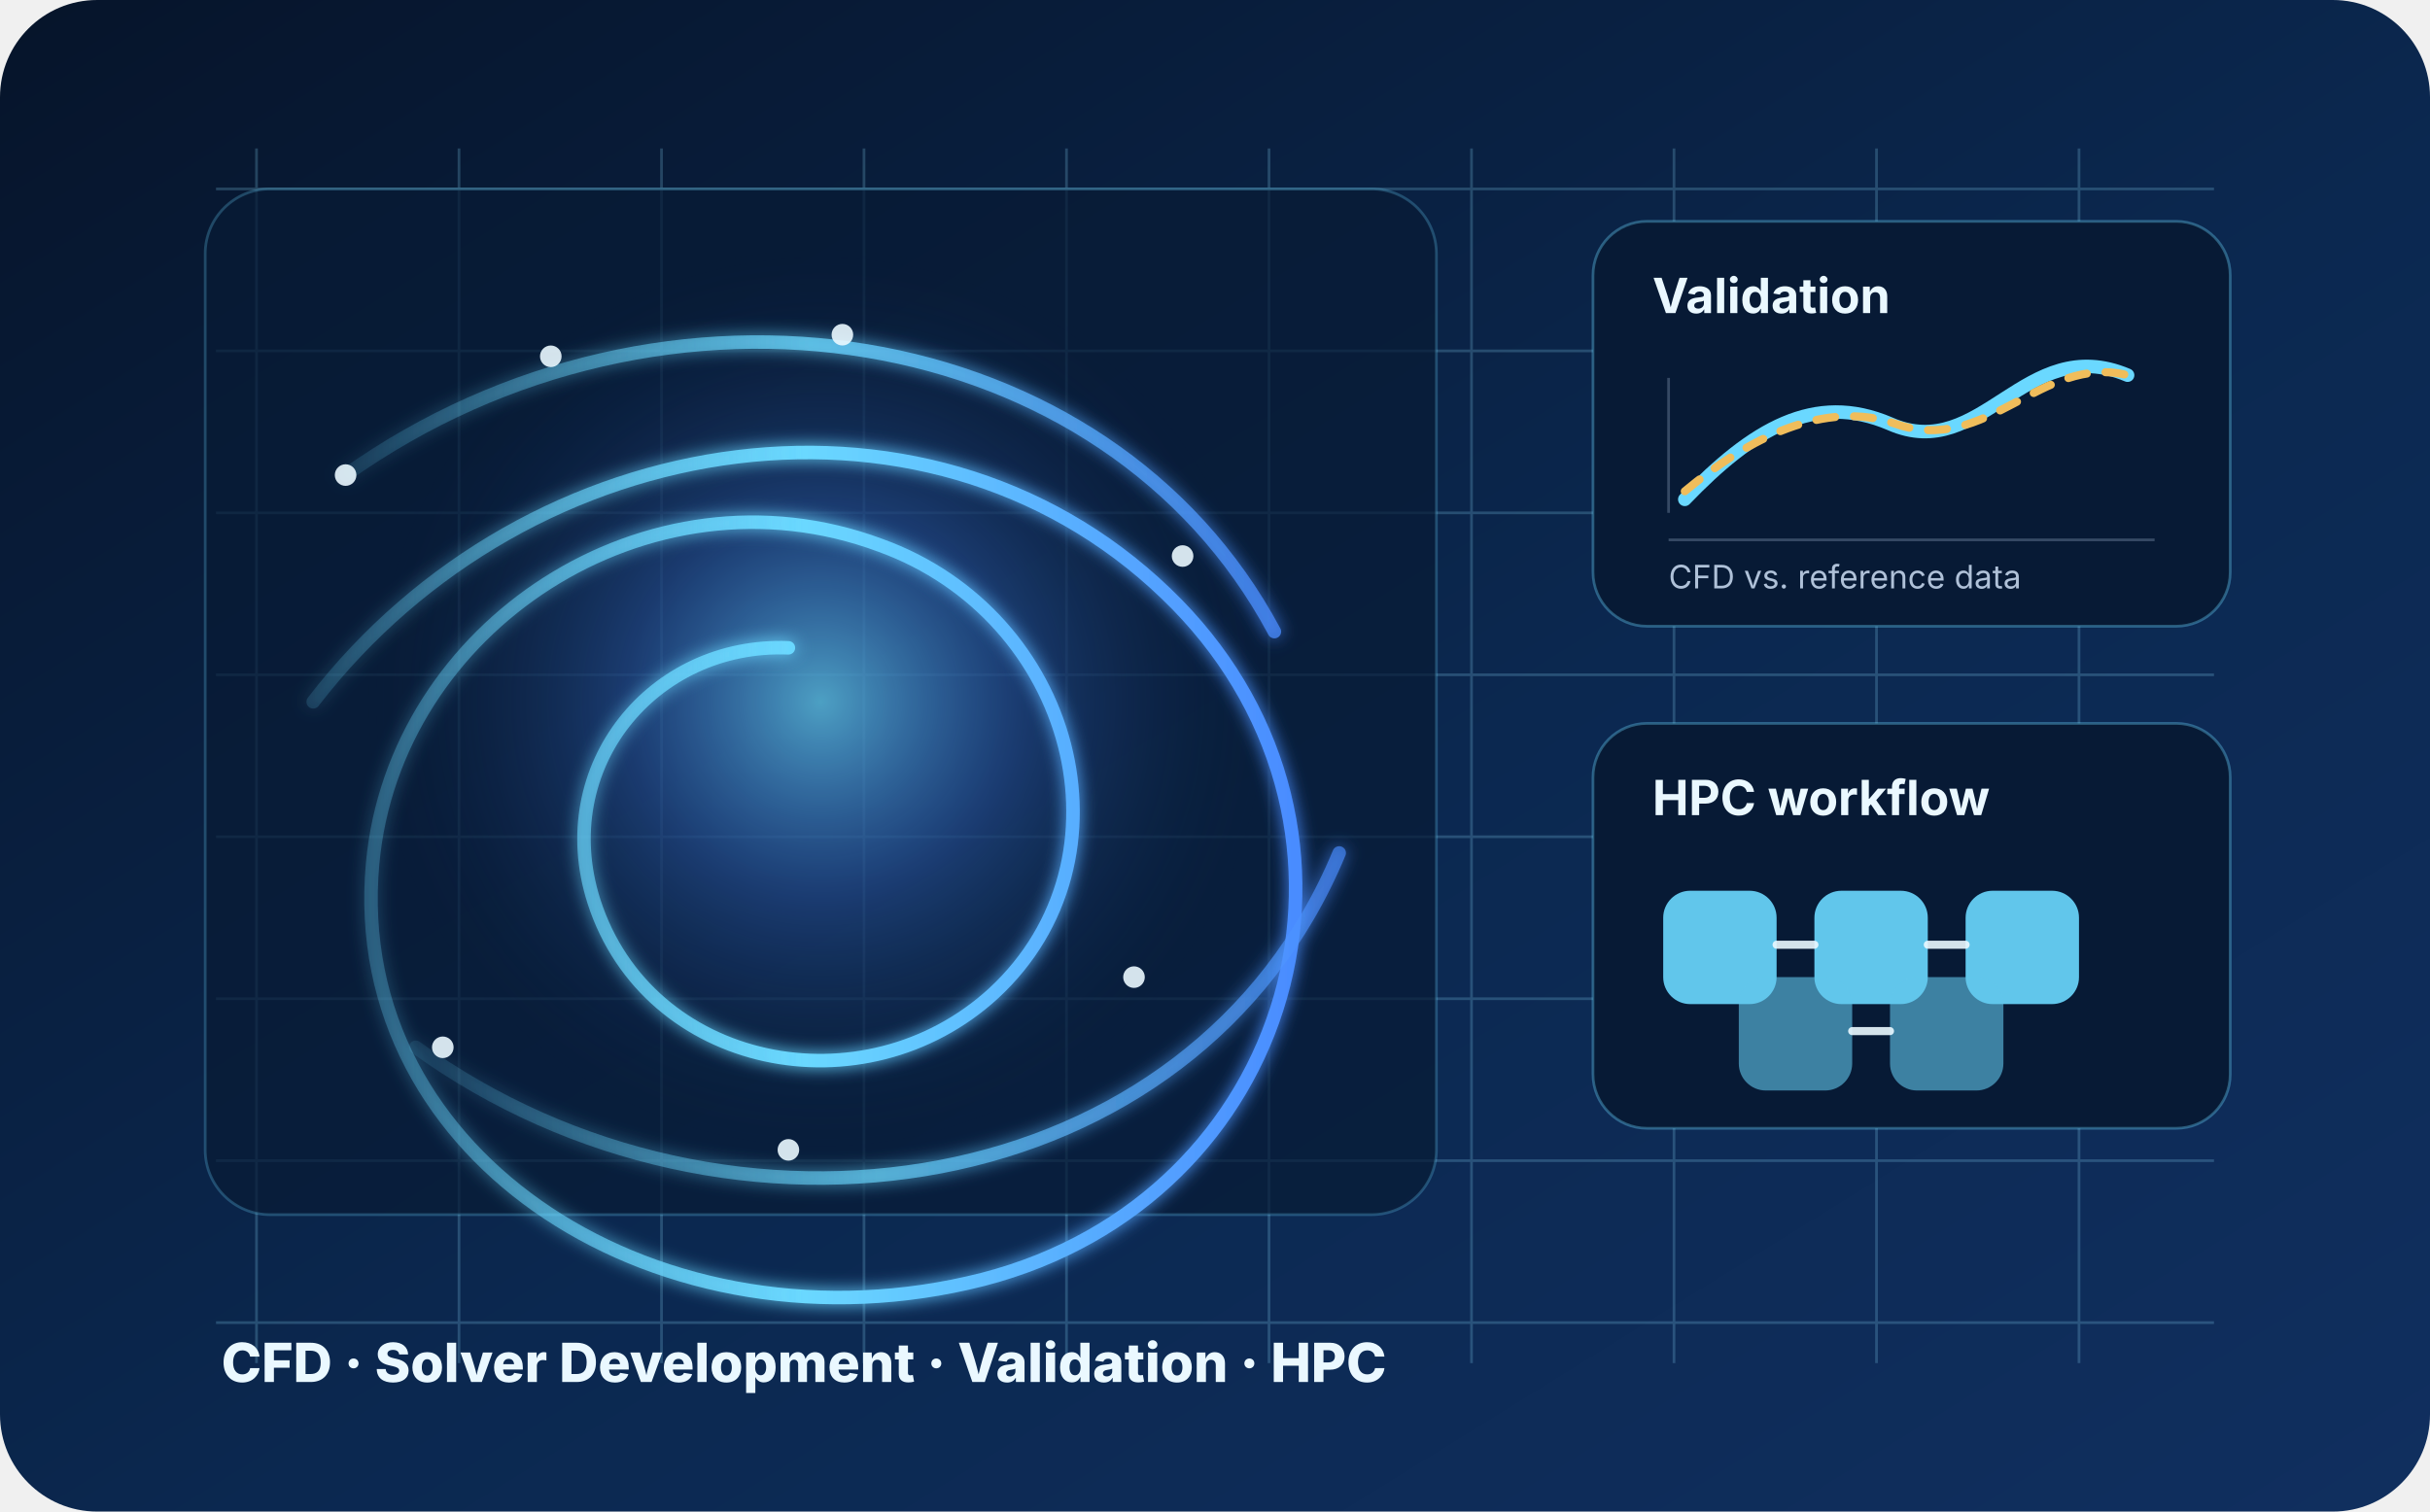
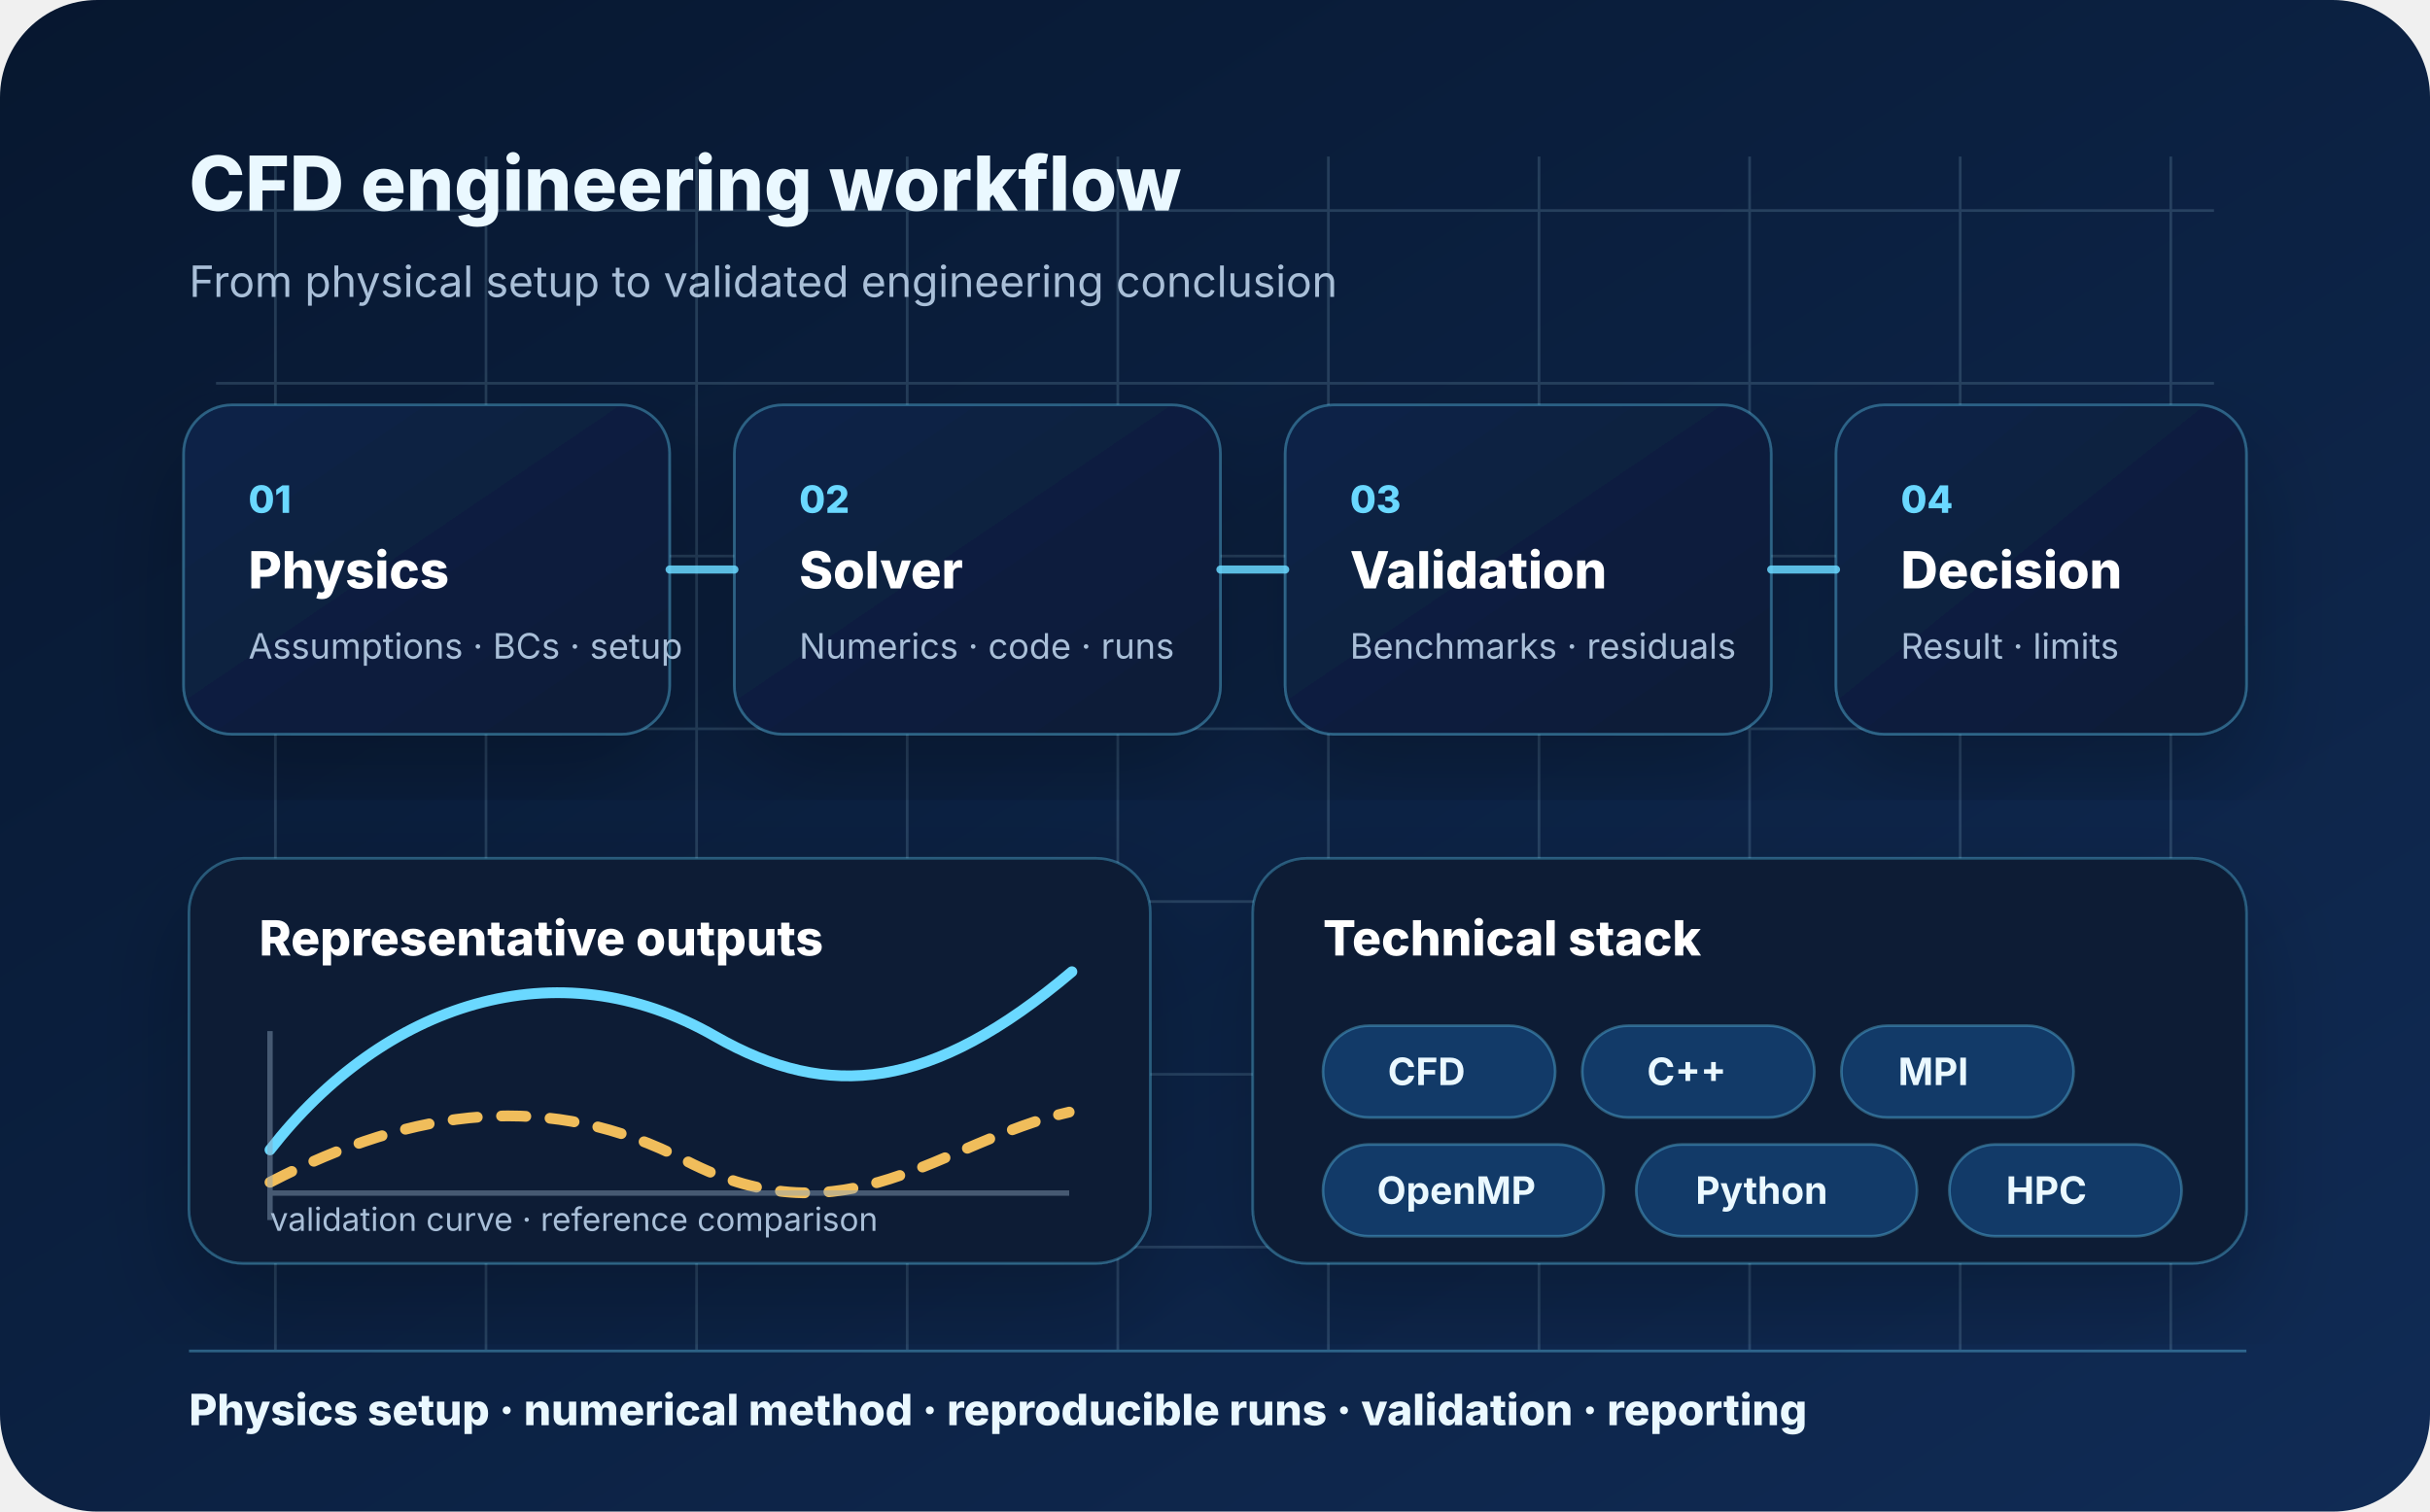
<svg xmlns="http://www.w3.org/2000/svg" width="900" height="560" viewBox="0 0 900 560" role="img" aria-labelledby="title desc">
  <defs>
    <linearGradient id="bg" x1="0" y1="0" x2="1" y2="1">
-       <stop offset="0" stop-color="#06142a" />
-       <stop offset="0.55" stop-color="#0b2850" />
-       <stop offset="1" stop-color="#102f5f" />
+       <stop offset="0" stop-color="#07172f" />
+       <stop offset="1" stop-color="#102b55" />
    </linearGradient>
-     <linearGradient id="line" x1="0" y1="0" x2="1" y2="0">
-       <stop offset="0" stop-color="#6ad8ff" stop-opacity="0.15" />
-       <stop offset="0.5" stop-color="#6ad8ff" />
+     <linearGradient id="card" x1="0" y1="0" x2="1" y2="1">
+       <stop offset="0" stop-color="#0b2448" />
+       <stop offset="1" stop-color="#081a36" />
+     </linearGradient>
+     <linearGradient id="accent" x1="0" y1="0" x2="1" y2="0">
+       <stop offset="0" stop-color="#6ad8ff" />
      <stop offset="1" stop-color="#4a8cff" />
    </linearGradient>
-     <radialGradient id="vortex" cx="50%" cy="50%" r="50%">
-       <stop offset="0" stop-color="#6ad8ff" stop-opacity="0.7" />
-       <stop offset="0.42" stop-color="#4a8cff" stop-opacity="0.28" />
-       <stop offset="1" stop-color="#06142a" stop-opacity="0" />
-     </radialGradient>
-     <filter id="glow">
-       <feGaussianBlur stdDeviation="3" result="blur" />
-       <feMerge>
-         <feMergeNode in="blur" />
-         <feMergeNode in="SourceGraphic" />
-       </feMerge>
+     <filter id="shadow" x="-20%" y="-20%" width="140%" height="140%">
+       <feDropShadow dx="0" dy="16" stdDeviation="18" flood-color="#000000" flood-opacity="0.25" />
    </filter>
  </defs>
  <rect width="900" height="560" rx="36" fill="url(#bg)" />
-   <g opacity="0.22" stroke="#8edfff" stroke-width="1">
-     <path d="M80 70h740M80 130h740M80 190h740M80 250h740M80 310h740M80 370h740M80 430h740M80 490h740" />
-     <path d="M95 55v450M170 55v450M245 55v450M320 55v450M395 55v450M470 55v450M545 55v450M620 55v450M695 55v450M770 55v450" />
+   <g opacity="0.16" stroke="#b8eaff" stroke-width="1">
+     <path d="M80 78h740M80 142h740M80 206h740M80 270h740M80 334h740M80 398h740M80 462h740" />
+     <path d="M102 58v442M180 58v442M258 58v442M336 58v442M414 58v442M492 58v442M570 58v442M648 58v442M726 58v442M804 58v442" />
  </g>
-   <rect x="76" y="70" width="456" height="380" rx="24" fill="#071a35" opacity="0.72" stroke="#6ad8ff" stroke-opacity="0.35" />
-   <circle cx="304" cy="260" r="170" fill="url(#vortex)" />
-   <g fill="none" stroke="url(#line)" stroke-width="5" stroke-linecap="round" filter="url(#glow)">
-     <path d="M116 260c80-104 232-126 320-36 82 84 44 220-72 250-118 30-236-44-226-154 8-88 102-150 188-118 72 26 96 116 42 166-48 44-128 28-148-34-16-50 22-96 72-94" />
-     <path d="M128 176c118-84 282-58 344 58" opacity="0.75" />
-     <path d="M154 388c116 84 288 58 342-72" opacity="0.65" />
+   <text x="70" y="78" fill="#eaf8ff" font-family="Inter,Segoe UI,Arial" font-size="28" font-weight="800">CFD engineering workflow</text>
+   <text x="70" y="110" fill="#a9bfd8" font-family="Inter,Segoe UI,Arial" font-size="16">From physical setup to validated engineering conclusion</text>
+   <g filter="url(#shadow)">
+     <rect x="68" y="150" width="180" height="122" rx="18" fill="url(#card)" stroke="#6ad8ff" stroke-opacity="0.35" />
+     <rect x="272" y="150" width="180" height="122" rx="18" fill="url(#card)" stroke="#6ad8ff" stroke-opacity="0.35" />
+     <rect x="476" y="150" width="180" height="122" rx="18" fill="url(#card)" stroke="#6ad8ff" stroke-opacity="0.35" />
+     <rect x="680" y="150" width="152" height="122" rx="18" fill="url(#card)" stroke="#6ad8ff" stroke-opacity="0.35" />
  </g>
-   <g fill="#eaf8ff" opacity="0.9">
-     <circle cx="128" cy="176" r="4" />
-     <circle cx="204" cy="132" r="4" />
-     <circle cx="312" cy="124" r="4" />
-     <circle cx="438" cy="206" r="4" />
-     <circle cx="164" cy="388" r="4" />
-     <circle cx="292" cy="426" r="4" />
-     <circle cx="420" cy="362" r="4" />
+   <g font-family="Inter,Segoe UI,Arial">
+     <text x="92" y="190" fill="#6ad8ff" font-size="14" font-weight="800">01</text>
+     <text x="92" y="218" fill="#ffffff" font-size="19" font-weight="800">Physics</text>
+     <text x="92" y="244" fill="#a9bfd8" font-size="13">Assumptions · BCs · setup</text>
+     <text x="296" y="190" fill="#6ad8ff" font-size="14" font-weight="800">02</text>
+     <text x="296" y="218" fill="#ffffff" font-size="19" font-weight="800">Solver</text>
+     <text x="296" y="244" fill="#a9bfd8" font-size="13">Numerics · code · runs</text>
+     <text x="500" y="190" fill="#6ad8ff" font-size="14" font-weight="800">03</text>
+     <text x="500" y="218" fill="#ffffff" font-size="19" font-weight="800">Validation</text>
+     <text x="500" y="244" fill="#a9bfd8" font-size="13">Benchmarks · residuals</text>
+     <text x="704" y="190" fill="#6ad8ff" font-size="14" font-weight="800">04</text>
+     <text x="704" y="218" fill="#ffffff" font-size="19" font-weight="800">Decision</text>
+     <text x="704" y="244" fill="#a9bfd8" font-size="13">Result · limits</text>
  </g>
-   <g transform="translate(590 82)">
-     <rect width="236" height="150" rx="20" fill="#071a35" stroke="#6ad8ff" stroke-opacity="0.35" />
-     <text x="22" y="34" fill="#eaf8ff" font-family="Inter,Segoe UI,Arial" font-size="18" font-weight="700">Validation</text>
-     <path d="M28 118h180" stroke="#8ca4be" stroke-opacity="0.35" />
-     <path d="M28 108V58" stroke="#8ca4be" stroke-opacity="0.35" />
-     <path d="M34 103c25-26 48-40 76-28 34 15 50-34 88-18" fill="none" stroke="#6ad8ff" stroke-width="5" stroke-linecap="round" />
-     <path d="M34 100c24-20 52-34 78-25 34 12 54-26 86-18" fill="none" stroke="#f0bd5b" stroke-width="3" stroke-dasharray="7 7" stroke-linecap="round" />
-     <text x="28" y="136" fill="#afc1d8" font-family="Inter,Segoe UI,Arial" font-size="12">CFD vs. reference data</text>
+   <g fill="none" stroke="#6ad8ff" stroke-width="3" stroke-linecap="round" opacity="0.85">
+     <path d="M248 211h24" />
+     <path d="M452 211h24" />
+     <path d="M656 211h24" />
  </g>
-   <g transform="translate(590 268)">
-     <rect width="236" height="150" rx="20" fill="#071a35" stroke="#6ad8ff" stroke-opacity="0.35" />
-     <text x="22" y="34" fill="#eaf8ff" font-family="Inter,Segoe UI,Arial" font-size="18" font-weight="700">HPC workflow</text>
-     <g fill="#6ad8ff" opacity="0.9">
-       <rect x="26" y="62" width="42" height="42" rx="10" />
-       <rect x="82" y="62" width="42" height="42" rx="10" />
-       <rect x="138" y="62" width="42" height="42" rx="10" />
-       <rect x="54" y="94" width="42" height="42" rx="10" opacity="0.6" />
-       <rect x="110" y="94" width="42" height="42" rx="10" opacity="0.6" />
-     </g>
-     <path d="M68 82h14M124 82h14M96 114h14" stroke="#eaf8ff" stroke-width="3" stroke-linecap="round" opacity="0.9" />
+   <g filter="url(#shadow)">
+     <rect x="70" y="318" width="356" height="150" rx="20" fill="#071a35" stroke="#6ad8ff" stroke-opacity="0.32" />
+     <rect x="464" y="318" width="368" height="150" rx="20" fill="#071a35" stroke="#6ad8ff" stroke-opacity="0.32" />
  </g>
-   <text x="82" y="512" fill="#eaf8ff" font-family="Inter,Segoe UI,Arial" font-size="20" font-weight="800">CFD · Solver Development · Validation · HPC</text>
+   <text x="96" y="354" fill="#ffffff" font-family="Inter,Segoe UI,Arial" font-size="18" font-weight="800">Representative outputs</text>
+   <g stroke-width="4" fill="none" stroke-linecap="round">
+     <path d="M100 426c42-54 106-76 165-42 42 24 80 20 132-24" stroke="#6ad8ff" />
+     <path d="M100 438c54-28 104-34 154-8 60 31 94-7 142-18" stroke="#f0bd5b" stroke-dasharray="9 9" />
+   </g>
+   <path d="M100 442h296M100 382v70" stroke="#8ca4be" stroke-opacity="0.45" stroke-width="2" />
+   <text x="100" y="456" fill="#a9bfd8" font-family="Inter,Segoe UI,Arial" font-size="12">validation curve · reference comparison</text>
+   <text x="490" y="354" fill="#ffffff" font-family="Inter,Segoe UI,Arial" font-size="18" font-weight="800">Technical stack</text>
+   <g font-family="Inter,Segoe UI,Arial" font-size="14" font-weight="700">
+     <rect x="490" y="380" width="86" height="34" rx="17" fill="#123a68" stroke="#6ad8ff" stroke-opacity="0.35" />
+     <text x="514" y="402" fill="#eaf8ff">CFD</text>
+     <rect x="586" y="380" width="86" height="34" rx="17" fill="#123a68" stroke="#6ad8ff" stroke-opacity="0.35" />
+     <text x="610" y="402" fill="#eaf8ff">C++</text>
+     <rect x="682" y="380" width="86" height="34" rx="17" fill="#123a68" stroke="#6ad8ff" stroke-opacity="0.35" />
+     <text x="703" y="402" fill="#eaf8ff">MPI</text>
+     <rect x="490" y="424" width="104" height="34" rx="17" fill="#123a68" stroke="#6ad8ff" stroke-opacity="0.35" />
+     <text x="510" y="446" fill="#eaf8ff">OpenMP</text>
+     <rect x="606" y="424" width="104" height="34" rx="17" fill="#123a68" stroke="#6ad8ff" stroke-opacity="0.35" />
+     <text x="628" y="446" fill="#eaf8ff">Python</text>
+     <rect x="722" y="424" width="86" height="34" rx="17" fill="#123a68" stroke="#6ad8ff" stroke-opacity="0.35" />
+     <text x="743" y="446" fill="#eaf8ff">HPC</text>
+   </g>
+   <rect x="70" y="500" width="762" height="1" fill="#6ad8ff" opacity="0.35" />
+   <text x="70" y="528" fill="#eaf8ff" font-family="Inter,Segoe UI,Arial" font-size="16" font-weight="800">Physics setup · numerical method · reproducible runs · validation · reporting</text>
</svg>
